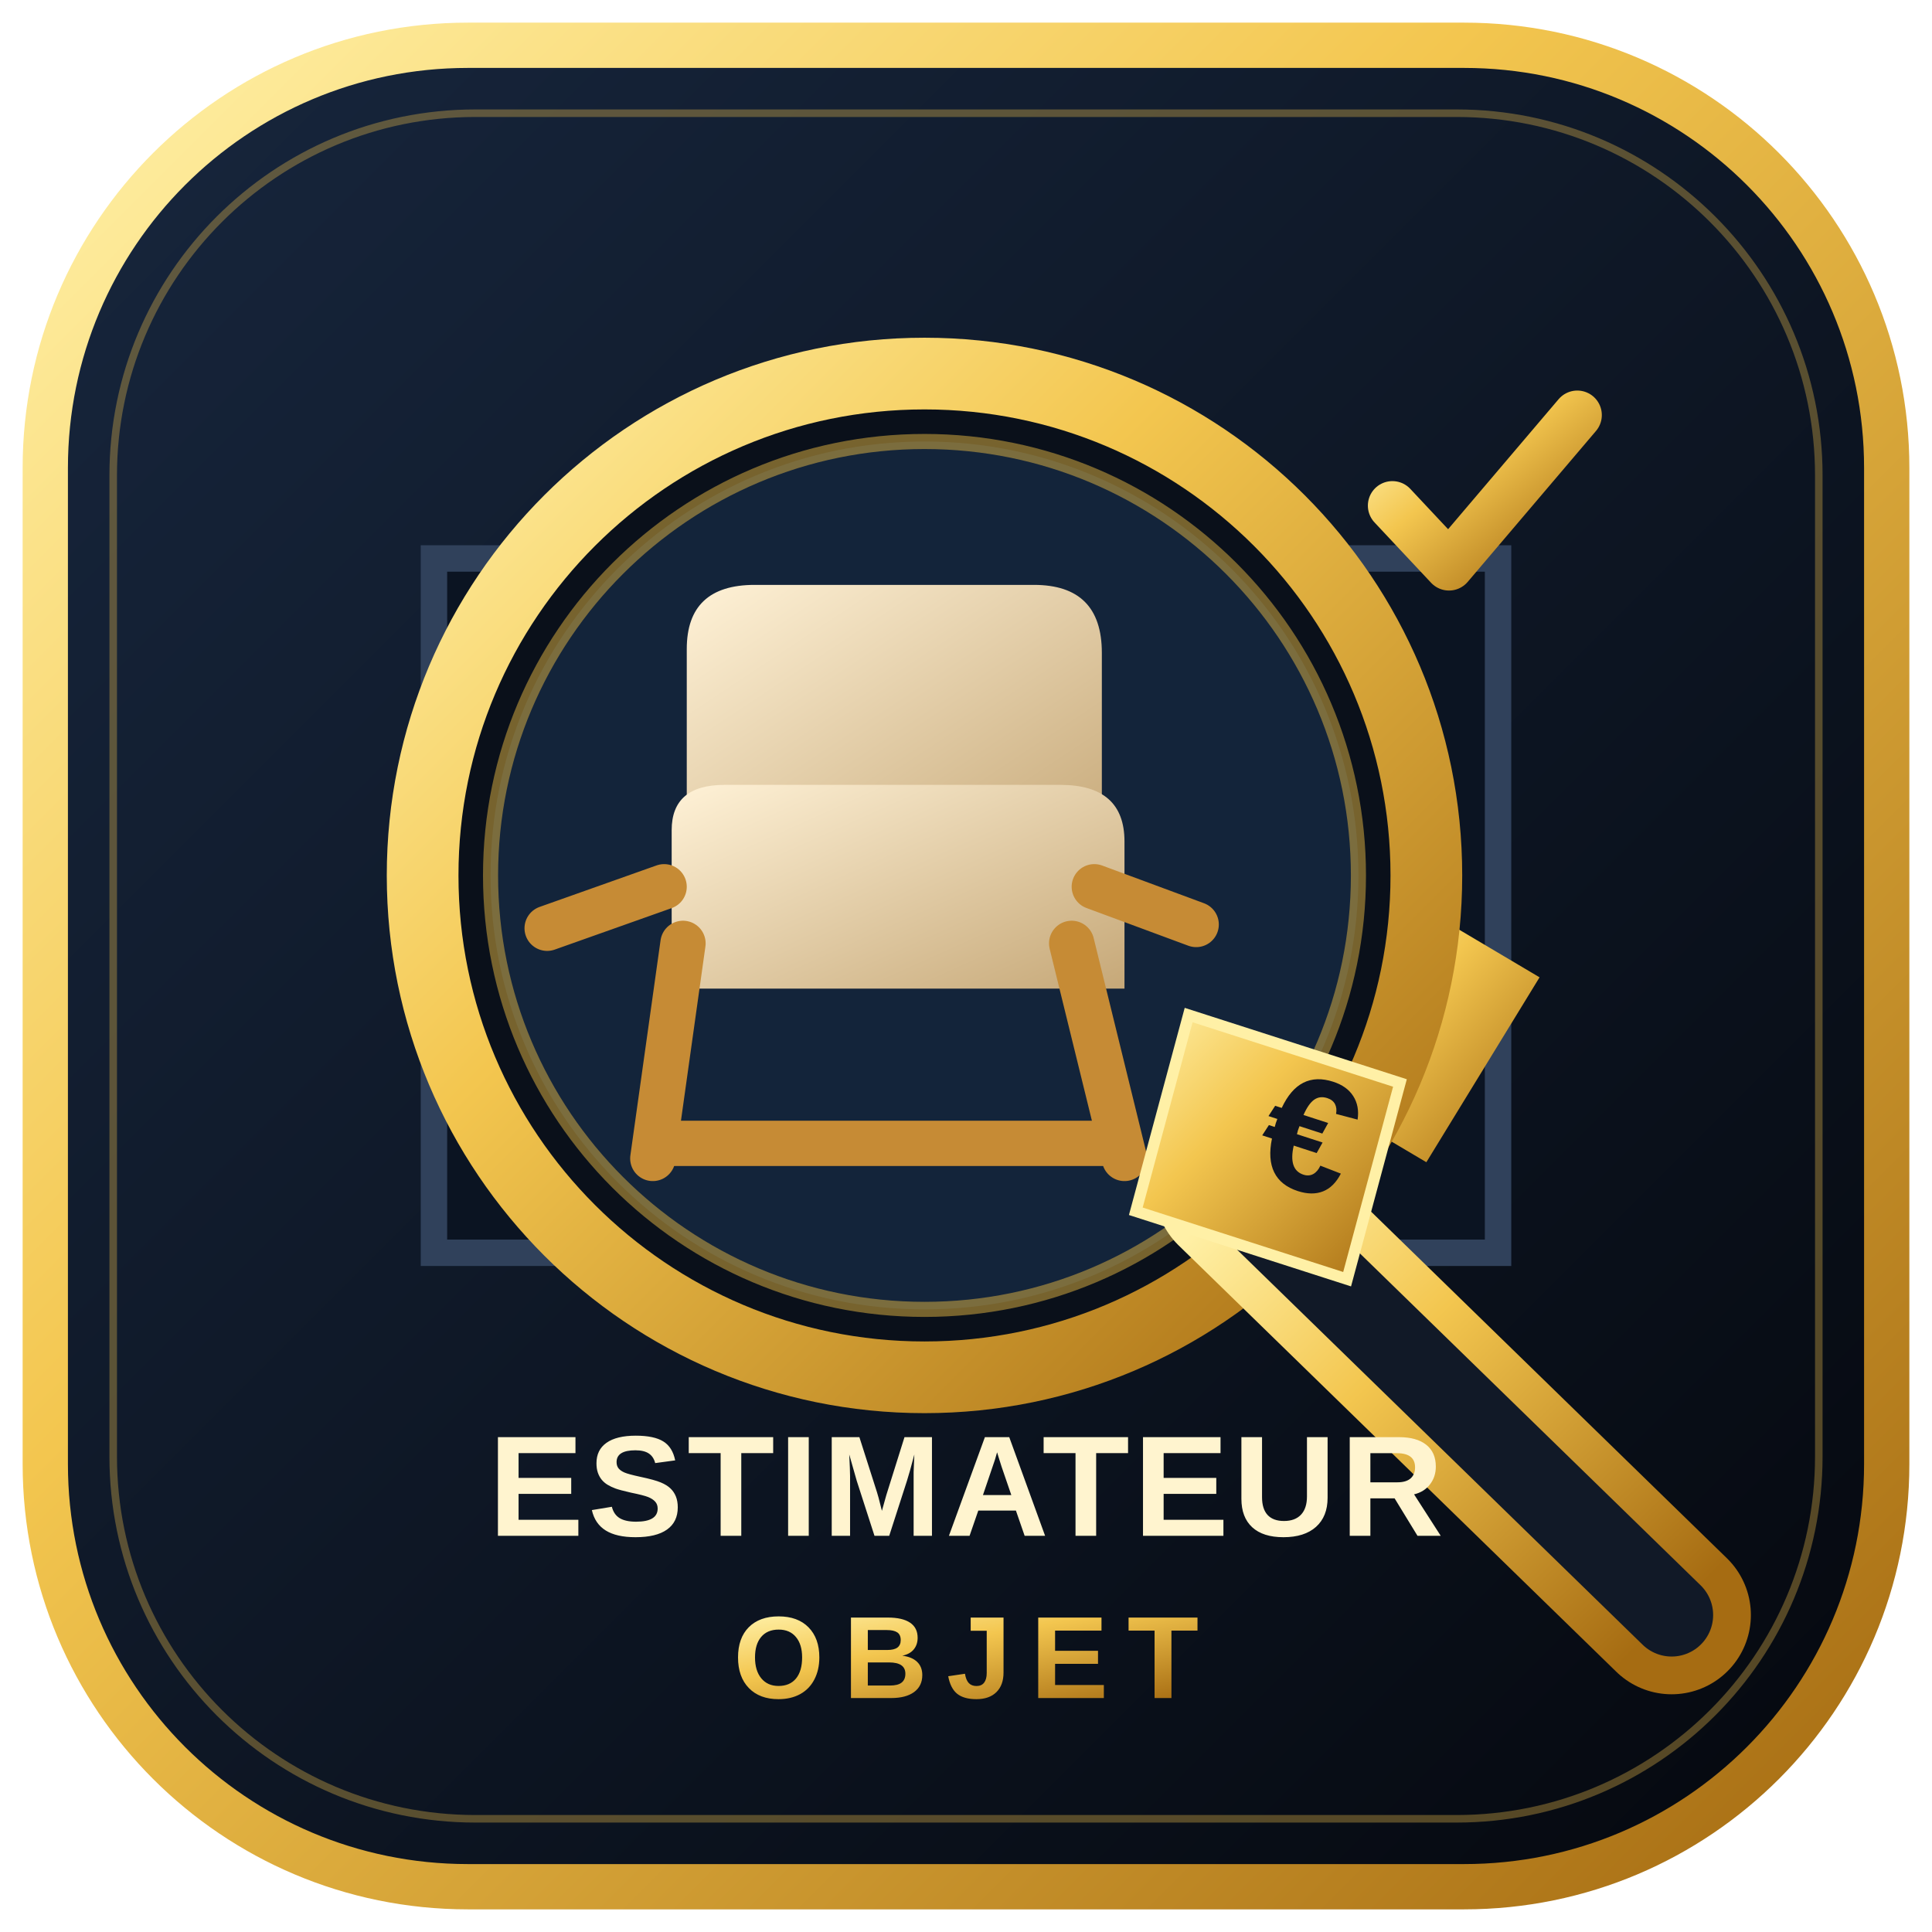
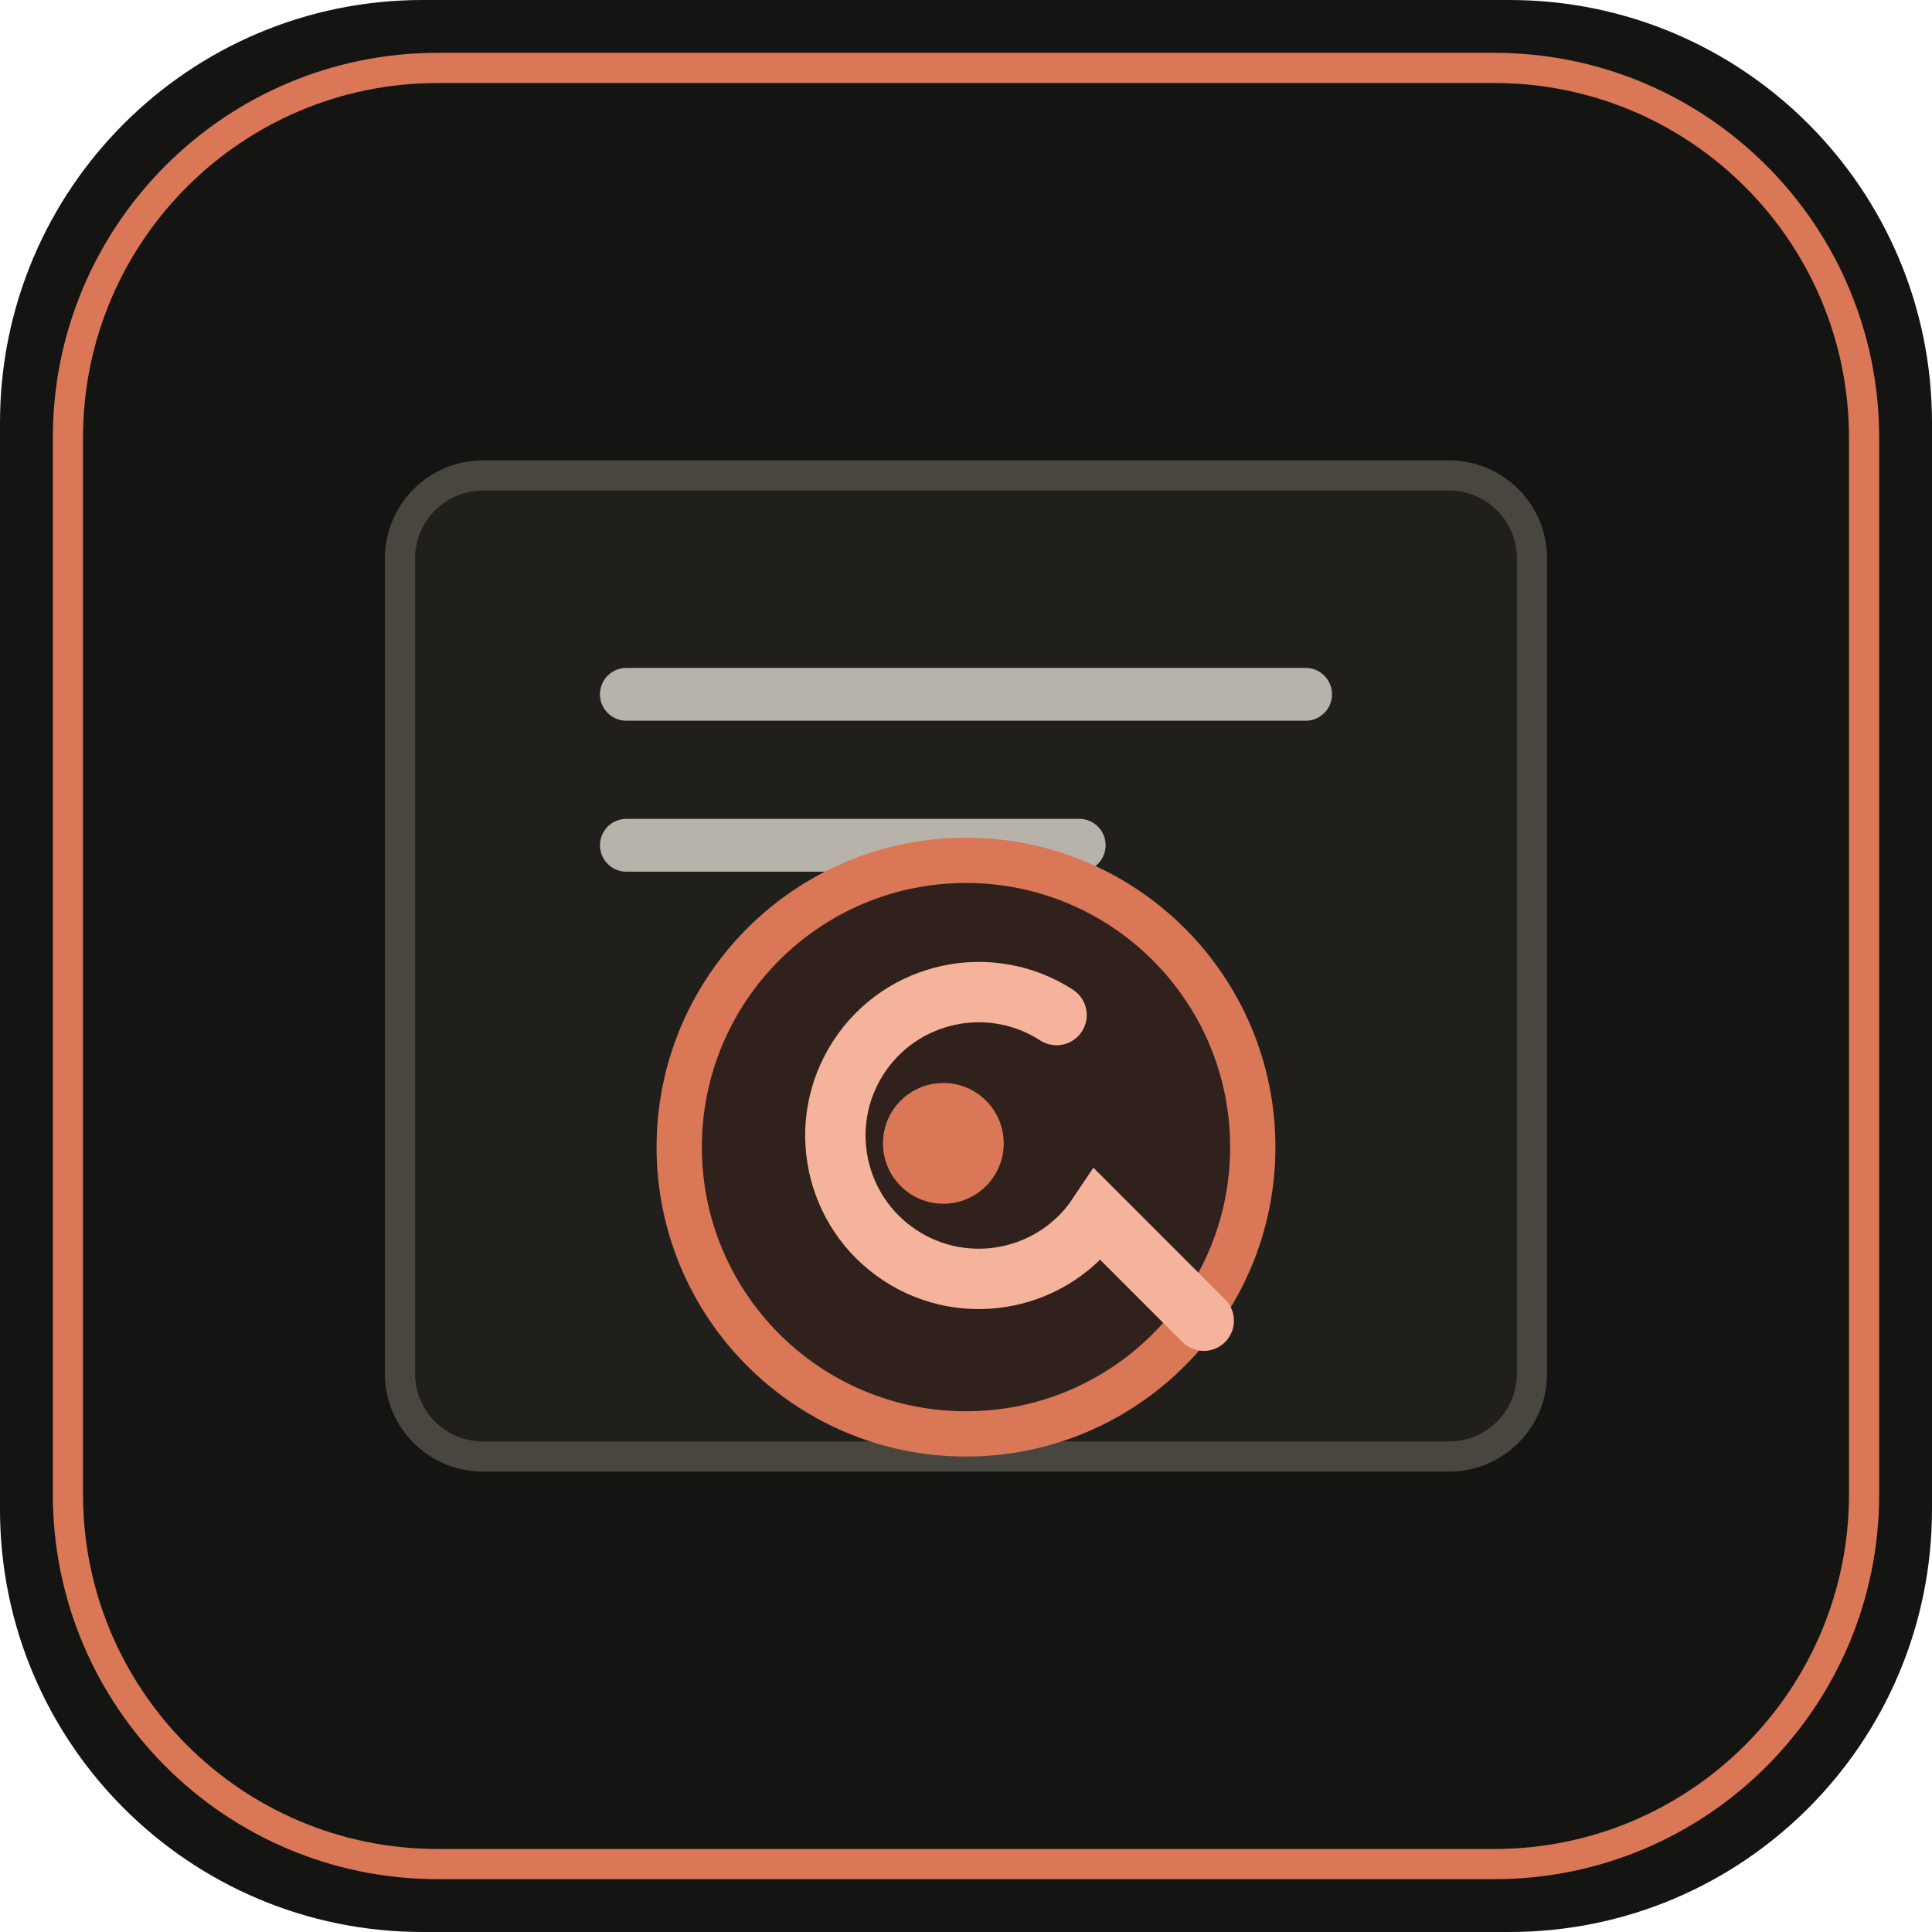
<svg xmlns="http://www.w3.org/2000/svg" viewBox="0 0 512 512">
-   <defs>
-     <linearGradient id="bg" x1="0" y1="0" x2="1" y2="1">
-       <stop stop-color="#17263d" />
-       <stop offset="1" stop-color="#05080e" />
-     </linearGradient>
-     <linearGradient id="gold" x1="0" y1="0" x2="1" y2="1">
-       <stop stop-color="#fff0a6" />
-       <stop offset=".38" stop-color="#f3c64f" />
-       <stop offset="1" stop-color="#a66c12" />
-     </linearGradient>
-     <linearGradient id="chair" x1="0" y1="0" x2="1" y2="1">
-       <stop stop-color="#fff2d7" />
-       <stop offset="1" stop-color="#c6a878" />
-     </linearGradient>
-   </defs>
-   <rect x="12" y="12" width="488" height="488" rx="112" fill="url(#bg)" stroke="url(#gold)" stroke-width="12" />
-   <rect x="30" y="30" width="452" height="452" rx="96" fill="none" stroke="#e8b94b" stroke-opacity=".35" stroke-width="2" />
-   <path d="M115 148h282v184H115z" fill="#0b1422" stroke="#30415b" stroke-width="7" rx="20" />
-   <path d="M140 176h100M140 198h65" stroke="#94a5bd" stroke-width="9" stroke-linecap="round" />
-   <path d="M351 292l30-49 27 16-30 49z" fill="url(#gold)" />
-   <circle cx="245" cy="232" r="133" fill="#0a101a" stroke="url(#gold)" stroke-width="19" />
-   <circle cx="245" cy="232" r="115" fill="#13243a" stroke="#e5b742" stroke-opacity=".5" stroke-width="4" />
-   <path d="M182 172q0-17 18-17h74q18 0 18 18v55H182z" fill="url(#chair)" />
-   <path d="M178 220q0-12 14-12h89q17 0 17 15v39H178z" fill="url(#chair)" />
-   <path d="M181 250l-8 57m111-57 14 57M176 235l-31 11m145-11 27 10" stroke="#c68b35" stroke-width="12" stroke-linecap="round" />
-   <path d="M174 303h119" stroke="#c68b35" stroke-width="12" stroke-linecap="round" />
-   <path d="M327 315l116 113" stroke="url(#gold)" stroke-width="42" stroke-linecap="round" />
-   <path d="M327 315l116 113" stroke="#111927" stroke-width="22" stroke-linecap="round" />
-   <path d="M315 269l56 18-14 52-56-18z" fill="url(#gold)" stroke="#fff0a6" stroke-width="3" />
-   <text x="331" y="311" font-family="Arial,sans-serif" font-size="43" font-weight="900" fill="#101522" transform="rotate(18 331 311)">€</text>
-   <path d="M369 134l15 16 34-40" fill="none" stroke="url(#gold)" stroke-width="13" stroke-linecap="round" stroke-linejoin="round" />
-   <text x="256" y="407" text-anchor="middle" font-family="Arial,sans-serif" font-size="38" font-weight="900" letter-spacing="1" fill="#fff4cf">ESTIMATEUR</text>
-   <text x="256" y="450" text-anchor="middle" font-family="Arial,sans-serif" font-size="31" font-weight="900" letter-spacing="5" fill="url(#gold)">OBJET</text>
+   <rect width="512" height="512" rx="112" fill="#141413" />
+   <rect x="18" y="18" width="476" height="476" rx="98" fill="none" stroke="#D97757" stroke-width="8" />
+   <path d="M128 126h256a22 22 0 0 1 22 22v216a22 22 0 0 1-22 22H128a22 22 0 0 1-22-22V148a22 22 0 0 1 22-22Z" fill="#201F1C" stroke="#49463F" stroke-width="8" />
+   <path d="M166 184h180M166 224h120" stroke="#B7B3AA" stroke-width="14" stroke-linecap="round" />
+   <circle cx="256" cy="304" r="76" fill="#30211D" stroke="#D97757" stroke-width="12" />
+   <path d="M280 269a38 38 0 1 0 11 53l28 28" fill="none" stroke="#F4B39A" stroke-width="16" stroke-linecap="round" />
+   <circle cx="250" cy="303" r="16" fill="#D97757" />
</svg>
